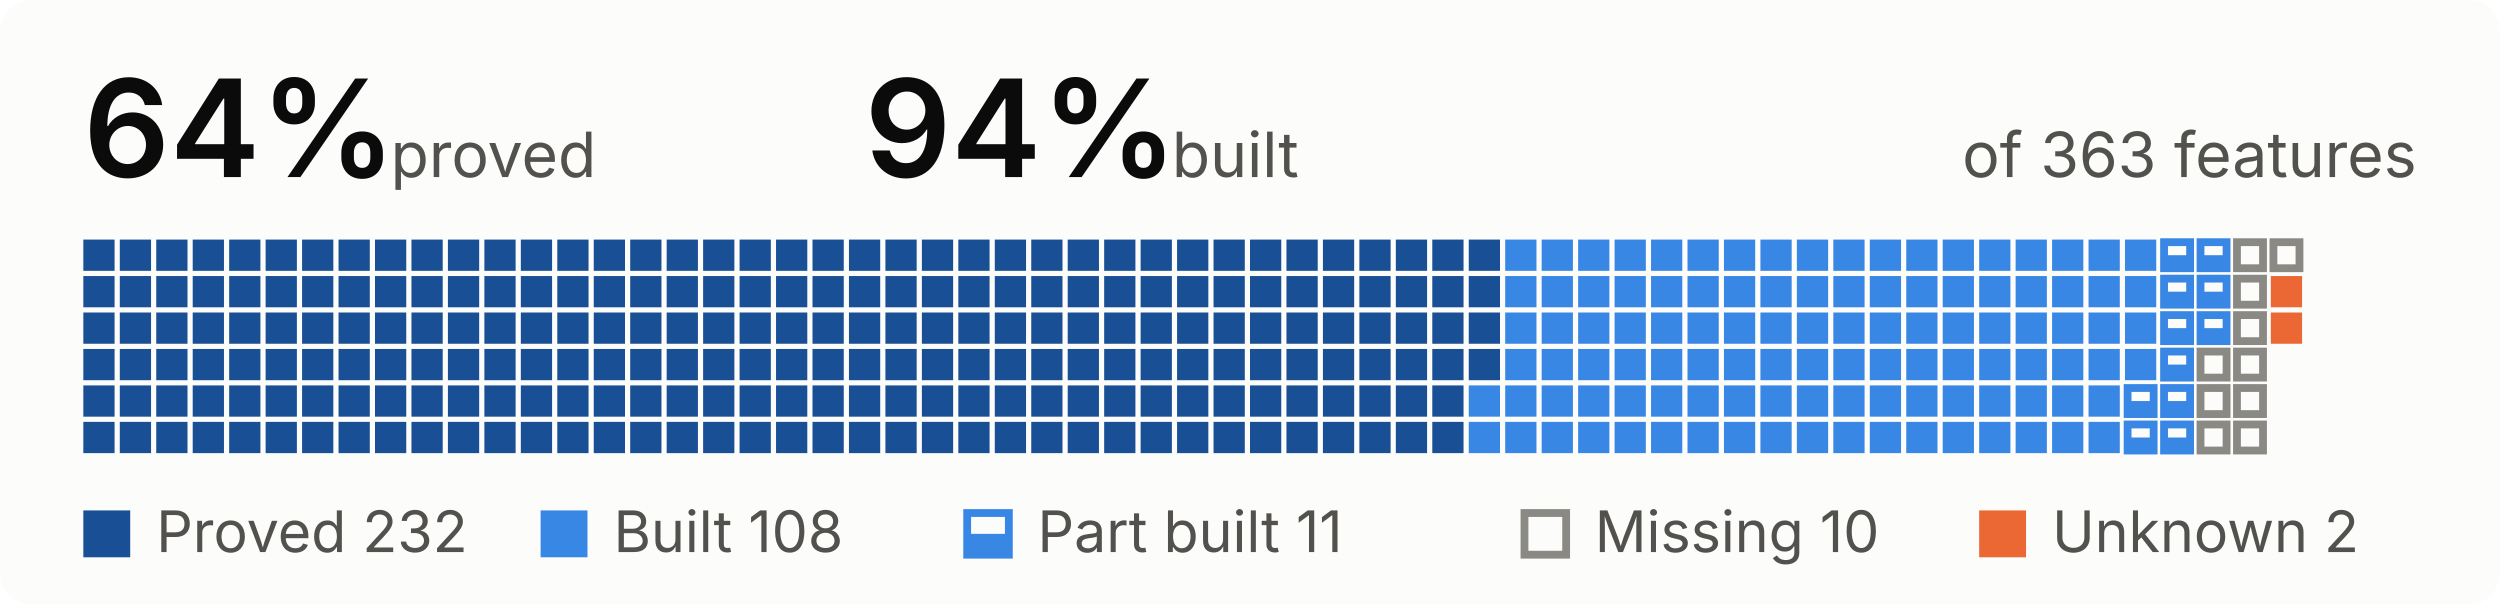
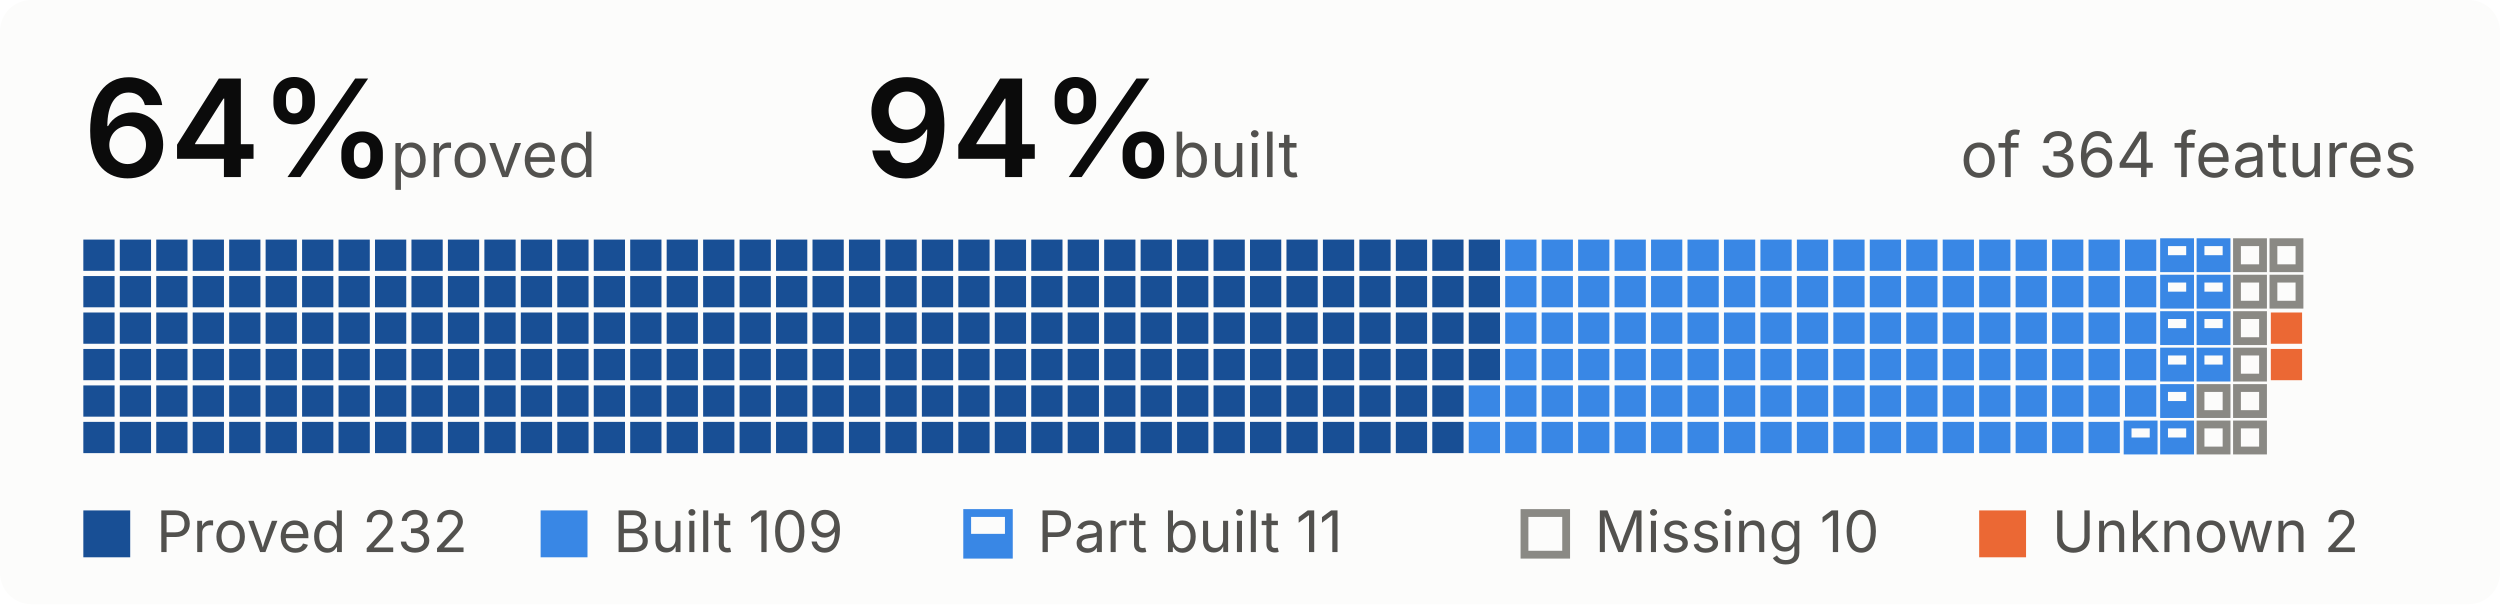
- <svg xmlns="http://www.w3.org/2000/svg" width="480" height="116" viewBox="0 0 480 116" role="img" aria-label="64 percent proved, 94 percent built, of 363 features">
+ <svg xmlns="http://www.w3.org/2000/svg" width="480" height="116" viewBox="0 0 480 116" role="img" aria-label="64 percent proved, 94 percent built, of 364 features">
  <style>
.bg{fill:#fcfcfb}.t{fill:#0b0b0b}.s{fill:#52514e}.rule{fill:#e1e0d9}
.proved{fill:#184f95}.built{fill:#3987e5}.unknown{fill:#eb6834}
.part-o{fill:none;stroke:#3987e5;stroke-width:1.5}.part-f{fill:#3987e5}
.missing{fill:none;stroke:#8a8984;stroke-width:1.5}
.pass{fill:#184f95}.fail{fill:#eb6834}.none{fill:none;stroke:#8a8984;stroke-width:1.5}
@media (prefers-color-scheme:dark){
.bg{fill:#1a1a19}.t{fill:#f0efec}.s{fill:#c3c2b7}.rule{fill:#383835}
.proved{fill:#86b6ef}.built{fill:#3987e5}.unknown{fill:#d95926}
.part-o{stroke:#3987e5}.part-f{fill:#3987e5}
.missing{stroke:#8d8c85}
.pass{fill:#86b6ef}.fail{fill:#d95926}.none{stroke:#8d8c85}
}
text{font-family:system-ui,-apple-system,"Segoe UI",sans-serif;font-size:12px}
.big{font-size:26px;font-weight:600}.b{font-weight:600}.xs{font-size:11px}
</style>
  <rect width="480" height="116" rx="6" class="bg" />
  <text x="16.0" y="34.0" class="t big">64%</text>
  <text x="75.0" y="34.0" class="s">proved</text>
  <text x="166.0" y="34.0" class="t big">94%</text>
  <text x="225.0" y="34.0" class="s">built</text>
-   <text x="464.0" y="34.0" class="s" text-anchor="end">of 363 features</text>
+   <text x="464.0" y="34.0" class="s" text-anchor="end">of 364 features</text>
  <rect x="16.0" y="46.0" width="6" height="6" class="proved" />
  <rect x="16.0" y="53.0" width="6" height="6" class="proved" />
  <rect x="16.0" y="60.0" width="6" height="6" class="proved" />
  <rect x="16.0" y="67.0" width="6" height="6" class="proved" />
  <rect x="16.0" y="74.0" width="6" height="6" class="proved" />
  <rect x="16.0" y="81.0" width="6" height="6" class="proved" />
  <rect x="23.0" y="46.0" width="6" height="6" class="proved" />
  <rect x="23.0" y="53.0" width="6" height="6" class="proved" />
  <rect x="23.0" y="60.0" width="6" height="6" class="proved" />
  <rect x="23.0" y="67.0" width="6" height="6" class="proved" />
  <rect x="23.0" y="74.0" width="6" height="6" class="proved" />
  <rect x="23.0" y="81.0" width="6" height="6" class="proved" />
  <rect x="30.0" y="46.0" width="6" height="6" class="proved" />
  <rect x="30.0" y="53.0" width="6" height="6" class="proved" />
  <rect x="30.0" y="60.0" width="6" height="6" class="proved" />
  <rect x="30.0" y="67.0" width="6" height="6" class="proved" />
  <rect x="30.0" y="74.0" width="6" height="6" class="proved" />
  <rect x="30.0" y="81.0" width="6" height="6" class="proved" />
  <rect x="37.0" y="46.0" width="6" height="6" class="proved" />
  <rect x="37.0" y="53.0" width="6" height="6" class="proved" />
  <rect x="37.0" y="60.0" width="6" height="6" class="proved" />
  <rect x="37.0" y="67.0" width="6" height="6" class="proved" />
  <rect x="37.0" y="74.0" width="6" height="6" class="proved" />
  <rect x="37.0" y="81.0" width="6" height="6" class="proved" />
  <rect x="44.0" y="46.0" width="6" height="6" class="proved" />
  <rect x="44.0" y="53.0" width="6" height="6" class="proved" />
  <rect x="44.0" y="60.0" width="6" height="6" class="proved" />
  <rect x="44.0" y="67.0" width="6" height="6" class="proved" />
  <rect x="44.0" y="74.0" width="6" height="6" class="proved" />
  <rect x="44.0" y="81.0" width="6" height="6" class="proved" />
  <rect x="51.0" y="46.0" width="6" height="6" class="proved" />
  <rect x="51.0" y="53.0" width="6" height="6" class="proved" />
  <rect x="51.0" y="60.0" width="6" height="6" class="proved" />
  <rect x="51.0" y="67.0" width="6" height="6" class="proved" />
  <rect x="51.0" y="74.0" width="6" height="6" class="proved" />
  <rect x="51.0" y="81.0" width="6" height="6" class="proved" />
  <rect x="58.0" y="46.0" width="6" height="6" class="proved" />
  <rect x="58.0" y="53.0" width="6" height="6" class="proved" />
  <rect x="58.0" y="60.0" width="6" height="6" class="proved" />
  <rect x="58.0" y="67.0" width="6" height="6" class="proved" />
  <rect x="58.0" y="74.0" width="6" height="6" class="proved" />
  <rect x="58.0" y="81.0" width="6" height="6" class="proved" />
  <rect x="65.0" y="46.0" width="6" height="6" class="proved" />
  <rect x="65.0" y="53.0" width="6" height="6" class="proved" />
  <rect x="65.0" y="60.0" width="6" height="6" class="proved" />
  <rect x="65.0" y="67.0" width="6" height="6" class="proved" />
  <rect x="65.0" y="74.0" width="6" height="6" class="proved" />
  <rect x="65.0" y="81.0" width="6" height="6" class="proved" />
  <rect x="72.0" y="46.0" width="6" height="6" class="proved" />
  <rect x="72.0" y="53.0" width="6" height="6" class="proved" />
  <rect x="72.0" y="60.0" width="6" height="6" class="proved" />
  <rect x="72.0" y="67.0" width="6" height="6" class="proved" />
  <rect x="72.0" y="74.0" width="6" height="6" class="proved" />
  <rect x="72.0" y="81.0" width="6" height="6" class="proved" />
  <rect x="79.0" y="46.0" width="6" height="6" class="proved" />
  <rect x="79.0" y="53.0" width="6" height="6" class="proved" />
  <rect x="79.0" y="60.0" width="6" height="6" class="proved" />
  <rect x="79.0" y="67.0" width="6" height="6" class="proved" />
  <rect x="79.0" y="74.0" width="6" height="6" class="proved" />
  <rect x="79.0" y="81.0" width="6" height="6" class="proved" />
  <rect x="86.0" y="46.0" width="6" height="6" class="proved" />
  <rect x="86.0" y="53.0" width="6" height="6" class="proved" />
  <rect x="86.0" y="60.0" width="6" height="6" class="proved" />
  <rect x="86.0" y="67.0" width="6" height="6" class="proved" />
  <rect x="86.0" y="74.0" width="6" height="6" class="proved" />
  <rect x="86.0" y="81.0" width="6" height="6" class="proved" />
  <rect x="93.0" y="46.0" width="6" height="6" class="proved" />
  <rect x="93.0" y="53.0" width="6" height="6" class="proved" />
  <rect x="93.0" y="60.0" width="6" height="6" class="proved" />
  <rect x="93.0" y="67.0" width="6" height="6" class="proved" />
  <rect x="93.0" y="74.0" width="6" height="6" class="proved" />
  <rect x="93.0" y="81.0" width="6" height="6" class="proved" />
  <rect x="100.0" y="46.0" width="6" height="6" class="proved" />
  <rect x="100.0" y="53.0" width="6" height="6" class="proved" />
  <rect x="100.0" y="60.0" width="6" height="6" class="proved" />
  <rect x="100.0" y="67.0" width="6" height="6" class="proved" />
  <rect x="100.0" y="74.0" width="6" height="6" class="proved" />
  <rect x="100.0" y="81.0" width="6" height="6" class="proved" />
  <rect x="107.0" y="46.0" width="6" height="6" class="proved" />
  <rect x="107.0" y="53.0" width="6" height="6" class="proved" />
  <rect x="107.0" y="60.0" width="6" height="6" class="proved" />
  <rect x="107.0" y="67.0" width="6" height="6" class="proved" />
  <rect x="107.0" y="74.0" width="6" height="6" class="proved" />
  <rect x="107.0" y="81.0" width="6" height="6" class="proved" />
  <rect x="114.0" y="46.0" width="6" height="6" class="proved" />
  <rect x="114.0" y="53.0" width="6" height="6" class="proved" />
  <rect x="114.0" y="60.0" width="6" height="6" class="proved" />
  <rect x="114.0" y="67.0" width="6" height="6" class="proved" />
  <rect x="114.0" y="74.0" width="6" height="6" class="proved" />
  <rect x="114.0" y="81.0" width="6" height="6" class="proved" />
  <rect x="121.0" y="46.0" width="6" height="6" class="proved" />
  <rect x="121.0" y="53.0" width="6" height="6" class="proved" />
  <rect x="121.0" y="60.0" width="6" height="6" class="proved" />
  <rect x="121.0" y="67.0" width="6" height="6" class="proved" />
  <rect x="121.0" y="74.0" width="6" height="6" class="proved" />
  <rect x="121.0" y="81.0" width="6" height="6" class="proved" />
  <rect x="128.0" y="46.0" width="6" height="6" class="proved" />
  <rect x="128.0" y="53.0" width="6" height="6" class="proved" />
  <rect x="128.0" y="60.0" width="6" height="6" class="proved" />
  <rect x="128.0" y="67.0" width="6" height="6" class="proved" />
  <rect x="128.0" y="74.0" width="6" height="6" class="proved" />
  <rect x="128.0" y="81.0" width="6" height="6" class="proved" />
  <rect x="135.0" y="46.0" width="6" height="6" class="proved" />
  <rect x="135.0" y="53.0" width="6" height="6" class="proved" />
  <rect x="135.0" y="60.0" width="6" height="6" class="proved" />
  <rect x="135.0" y="67.0" width="6" height="6" class="proved" />
  <rect x="135.0" y="74.0" width="6" height="6" class="proved" />
  <rect x="135.0" y="81.0" width="6" height="6" class="proved" />
  <rect x="142.0" y="46.0" width="6" height="6" class="proved" />
  <rect x="142.0" y="53.0" width="6" height="6" class="proved" />
  <rect x="142.0" y="60.0" width="6" height="6" class="proved" />
  <rect x="142.0" y="67.0" width="6" height="6" class="proved" />
  <rect x="142.0" y="74.0" width="6" height="6" class="proved" />
  <rect x="142.0" y="81.0" width="6" height="6" class="proved" />
  <rect x="149.0" y="46.0" width="6" height="6" class="proved" />
  <rect x="149.0" y="53.0" width="6" height="6" class="proved" />
  <rect x="149.0" y="60.0" width="6" height="6" class="proved" />
  <rect x="149.0" y="67.0" width="6" height="6" class="proved" />
  <rect x="149.0" y="74.0" width="6" height="6" class="proved" />
  <rect x="149.0" y="81.0" width="6" height="6" class="proved" />
  <rect x="156.0" y="46.0" width="6" height="6" class="proved" />
  <rect x="156.0" y="53.0" width="6" height="6" class="proved" />
  <rect x="156.0" y="60.0" width="6" height="6" class="proved" />
  <rect x="156.0" y="67.0" width="6" height="6" class="proved" />
  <rect x="156.0" y="74.0" width="6" height="6" class="proved" />
  <rect x="156.0" y="81.0" width="6" height="6" class="proved" />
  <rect x="163.0" y="46.0" width="6" height="6" class="proved" />
  <rect x="163.0" y="53.0" width="6" height="6" class="proved" />
  <rect x="163.0" y="60.0" width="6" height="6" class="proved" />
  <rect x="163.0" y="67.0" width="6" height="6" class="proved" />
  <rect x="163.0" y="74.0" width="6" height="6" class="proved" />
  <rect x="163.0" y="81.0" width="6" height="6" class="proved" />
  <rect x="170.0" y="46.0" width="6" height="6" class="proved" />
  <rect x="170.0" y="53.0" width="6" height="6" class="proved" />
  <rect x="170.0" y="60.0" width="6" height="6" class="proved" />
  <rect x="170.0" y="67.0" width="6" height="6" class="proved" />
  <rect x="170.0" y="74.0" width="6" height="6" class="proved" />
  <rect x="170.0" y="81.0" width="6" height="6" class="proved" />
  <rect x="177.0" y="46.0" width="6" height="6" class="proved" />
  <rect x="177.0" y="53.0" width="6" height="6" class="proved" />
  <rect x="177.0" y="60.0" width="6" height="6" class="proved" />
  <rect x="177.0" y="67.0" width="6" height="6" class="proved" />
  <rect x="177.0" y="74.0" width="6" height="6" class="proved" />
  <rect x="177.0" y="81.0" width="6" height="6" class="proved" />
  <rect x="184.0" y="46.0" width="6" height="6" class="proved" />
  <rect x="184.0" y="53.0" width="6" height="6" class="proved" />
  <rect x="184.0" y="60.0" width="6" height="6" class="proved" />
  <rect x="184.0" y="67.0" width="6" height="6" class="proved" />
  <rect x="184.0" y="74.0" width="6" height="6" class="proved" />
  <rect x="184.0" y="81.0" width="6" height="6" class="proved" />
  <rect x="191.0" y="46.0" width="6" height="6" class="proved" />
  <rect x="191.0" y="53.0" width="6" height="6" class="proved" />
  <rect x="191.0" y="60.0" width="6" height="6" class="proved" />
  <rect x="191.0" y="67.0" width="6" height="6" class="proved" />
  <rect x="191.0" y="74.0" width="6" height="6" class="proved" />
  <rect x="191.0" y="81.0" width="6" height="6" class="proved" />
  <rect x="198.0" y="46.0" width="6" height="6" class="proved" />
  <rect x="198.0" y="53.0" width="6" height="6" class="proved" />
  <rect x="198.0" y="60.0" width="6" height="6" class="proved" />
  <rect x="198.0" y="67.0" width="6" height="6" class="proved" />
  <rect x="198.0" y="74.0" width="6" height="6" class="proved" />
  <rect x="198.0" y="81.0" width="6" height="6" class="proved" />
  <rect x="205.0" y="46.0" width="6" height="6" class="proved" />
  <rect x="205.0" y="53.0" width="6" height="6" class="proved" />
  <rect x="205.0" y="60.0" width="6" height="6" class="proved" />
  <rect x="205.0" y="67.0" width="6" height="6" class="proved" />
  <rect x="205.0" y="74.0" width="6" height="6" class="proved" />
  <rect x="205.0" y="81.0" width="6" height="6" class="proved" />
  <rect x="212.0" y="46.0" width="6" height="6" class="proved" />
  <rect x="212.0" y="53.0" width="6" height="6" class="proved" />
  <rect x="212.0" y="60.0" width="6" height="6" class="proved" />
  <rect x="212.0" y="67.0" width="6" height="6" class="proved" />
  <rect x="212.0" y="74.0" width="6" height="6" class="proved" />
  <rect x="212.0" y="81.0" width="6" height="6" class="proved" />
  <rect x="219.0" y="46.0" width="6" height="6" class="proved" />
  <rect x="219.0" y="53.0" width="6" height="6" class="proved" />
  <rect x="219.0" y="60.0" width="6" height="6" class="proved" />
  <rect x="219.0" y="67.0" width="6" height="6" class="proved" />
  <rect x="219.0" y="74.0" width="6" height="6" class="proved" />
  <rect x="219.0" y="81.0" width="6" height="6" class="proved" />
  <rect x="226.0" y="46.0" width="6" height="6" class="proved" />
  <rect x="226.0" y="53.0" width="6" height="6" class="proved" />
  <rect x="226.0" y="60.0" width="6" height="6" class="proved" />
  <rect x="226.0" y="67.0" width="6" height="6" class="proved" />
  <rect x="226.0" y="74.0" width="6" height="6" class="proved" />
  <rect x="226.0" y="81.0" width="6" height="6" class="proved" />
  <rect x="233.0" y="46.0" width="6" height="6" class="proved" />
  <rect x="233.0" y="53.0" width="6" height="6" class="proved" />
  <rect x="233.0" y="60.0" width="6" height="6" class="proved" />
  <rect x="233.0" y="67.0" width="6" height="6" class="proved" />
  <rect x="233.0" y="74.0" width="6" height="6" class="proved" />
  <rect x="233.0" y="81.0" width="6" height="6" class="proved" />
  <rect x="240.0" y="46.0" width="6" height="6" class="proved" />
  <rect x="240.0" y="53.0" width="6" height="6" class="proved" />
  <rect x="240.0" y="60.0" width="6" height="6" class="proved" />
  <rect x="240.0" y="67.0" width="6" height="6" class="proved" />
  <rect x="240.0" y="74.0" width="6" height="6" class="proved" />
  <rect x="240.0" y="81.0" width="6" height="6" class="proved" />
  <rect x="247.0" y="46.0" width="6" height="6" class="proved" />
  <rect x="247.0" y="53.0" width="6" height="6" class="proved" />
  <rect x="247.0" y="60.0" width="6" height="6" class="proved" />
  <rect x="247.0" y="67.0" width="6" height="6" class="proved" />
  <rect x="247.0" y="74.0" width="6" height="6" class="proved" />
  <rect x="247.0" y="81.0" width="6" height="6" class="proved" />
  <rect x="254.0" y="46.0" width="6" height="6" class="proved" />
  <rect x="254.0" y="53.0" width="6" height="6" class="proved" />
  <rect x="254.0" y="60.0" width="6" height="6" class="proved" />
  <rect x="254.0" y="67.0" width="6" height="6" class="proved" />
  <rect x="254.0" y="74.0" width="6" height="6" class="proved" />
  <rect x="254.0" y="81.0" width="6" height="6" class="proved" />
  <rect x="261.0" y="46.0" width="6" height="6" class="proved" />
  <rect x="261.0" y="53.0" width="6" height="6" class="proved" />
  <rect x="261.0" y="60.0" width="6" height="6" class="proved" />
  <rect x="261.0" y="67.0" width="6" height="6" class="proved" />
  <rect x="261.0" y="74.0" width="6" height="6" class="proved" />
  <rect x="261.0" y="81.0" width="6" height="6" class="proved" />
  <rect x="268.0" y="46.0" width="6" height="6" class="proved" />
  <rect x="268.0" y="53.0" width="6" height="6" class="proved" />
  <rect x="268.0" y="60.0" width="6" height="6" class="proved" />
  <rect x="268.0" y="67.0" width="6" height="6" class="proved" />
  <rect x="268.0" y="74.0" width="6" height="6" class="proved" />
  <rect x="268.0" y="81.0" width="6" height="6" class="proved" />
  <rect x="275.0" y="46.0" width="6" height="6" class="proved" />
  <rect x="275.0" y="53.0" width="6" height="6" class="proved" />
  <rect x="275.0" y="60.0" width="6" height="6" class="proved" />
  <rect x="275.0" y="67.0" width="6" height="6" class="proved" />
  <rect x="275.0" y="74.0" width="6" height="6" class="proved" />
  <rect x="275.0" y="81.0" width="6" height="6" class="proved" />
  <rect x="282.0" y="46.0" width="6" height="6" class="proved" />
  <rect x="282.0" y="53.0" width="6" height="6" class="proved" />
  <rect x="282.0" y="60.0" width="6" height="6" class="proved" />
  <rect x="282.0" y="67.0" width="6" height="6" class="proved" />
  <rect x="282.0" y="74.0" width="6" height="6" class="built" />
  <rect x="282.0" y="81.0" width="6" height="6" class="built" />
  <rect x="289.0" y="46.0" width="6" height="6" class="built" />
  <rect x="289.0" y="53.0" width="6" height="6" class="built" />
  <rect x="289.0" y="60.0" width="6" height="6" class="built" />
  <rect x="289.0" y="67.0" width="6" height="6" class="built" />
  <rect x="289.0" y="74.0" width="6" height="6" class="built" />
  <rect x="289.0" y="81.0" width="6" height="6" class="built" />
  <rect x="296.0" y="46.0" width="6" height="6" class="built" />
  <rect x="296.0" y="53.0" width="6" height="6" class="built" />
  <rect x="296.0" y="60.0" width="6" height="6" class="built" />
  <rect x="296.0" y="67.0" width="6" height="6" class="built" />
  <rect x="296.0" y="74.0" width="6" height="6" class="built" />
  <rect x="296.0" y="81.0" width="6" height="6" class="built" />
  <rect x="303.0" y="46.0" width="6" height="6" class="built" />
  <rect x="303.0" y="53.0" width="6" height="6" class="built" />
  <rect x="303.0" y="60.0" width="6" height="6" class="built" />
  <rect x="303.0" y="67.0" width="6" height="6" class="built" />
  <rect x="303.0" y="74.0" width="6" height="6" class="built" />
  <rect x="303.0" y="81.0" width="6" height="6" class="built" />
  <rect x="310.0" y="46.0" width="6" height="6" class="built" />
  <rect x="310.0" y="53.0" width="6" height="6" class="built" />
  <rect x="310.0" y="60.0" width="6" height="6" class="built" />
  <rect x="310.0" y="67.0" width="6" height="6" class="built" />
  <rect x="310.0" y="74.0" width="6" height="6" class="built" />
  <rect x="310.0" y="81.0" width="6" height="6" class="built" />
  <rect x="317.0" y="46.0" width="6" height="6" class="built" />
  <rect x="317.0" y="53.0" width="6" height="6" class="built" />
  <rect x="317.0" y="60.0" width="6" height="6" class="built" />
  <rect x="317.0" y="67.0" width="6" height="6" class="built" />
  <rect x="317.0" y="74.0" width="6" height="6" class="built" />
  <rect x="317.0" y="81.0" width="6" height="6" class="built" />
  <rect x="324.0" y="46.0" width="6" height="6" class="built" />
  <rect x="324.0" y="53.0" width="6" height="6" class="built" />
  <rect x="324.0" y="60.0" width="6" height="6" class="built" />
  <rect x="324.0" y="67.0" width="6" height="6" class="built" />
  <rect x="324.0" y="74.0" width="6" height="6" class="built" />
  <rect x="324.0" y="81.0" width="6" height="6" class="built" />
  <rect x="331.0" y="46.0" width="6" height="6" class="built" />
  <rect x="331.0" y="53.0" width="6" height="6" class="built" />
  <rect x="331.0" y="60.0" width="6" height="6" class="built" />
  <rect x="331.0" y="67.0" width="6" height="6" class="built" />
  <rect x="331.0" y="74.0" width="6" height="6" class="built" />
  <rect x="331.0" y="81.0" width="6" height="6" class="built" />
  <rect x="338.0" y="46.0" width="6" height="6" class="built" />
  <rect x="338.0" y="53.0" width="6" height="6" class="built" />
  <rect x="338.0" y="60.0" width="6" height="6" class="built" />
  <rect x="338.0" y="67.0" width="6" height="6" class="built" />
  <rect x="338.0" y="74.0" width="6" height="6" class="built" />
  <rect x="338.0" y="81.0" width="6" height="6" class="built" />
  <rect x="345.0" y="46.0" width="6" height="6" class="built" />
  <rect x="345.0" y="53.0" width="6" height="6" class="built" />
  <rect x="345.0" y="60.0" width="6" height="6" class="built" />
  <rect x="345.0" y="67.0" width="6" height="6" class="built" />
  <rect x="345.0" y="74.0" width="6" height="6" class="built" />
  <rect x="345.0" y="81.0" width="6" height="6" class="built" />
  <rect x="352.0" y="46.0" width="6" height="6" class="built" />
  <rect x="352.0" y="53.0" width="6" height="6" class="built" />
  <rect x="352.0" y="60.0" width="6" height="6" class="built" />
  <rect x="352.0" y="67.0" width="6" height="6" class="built" />
  <rect x="352.0" y="74.0" width="6" height="6" class="built" />
  <rect x="352.0" y="81.0" width="6" height="6" class="built" />
  <rect x="359.0" y="46.0" width="6" height="6" class="built" />
  <rect x="359.0" y="53.0" width="6" height="6" class="built" />
  <rect x="359.0" y="60.0" width="6" height="6" class="built" />
  <rect x="359.0" y="67.0" width="6" height="6" class="built" />
  <rect x="359.0" y="74.0" width="6" height="6" class="built" />
  <rect x="359.0" y="81.0" width="6" height="6" class="built" />
  <rect x="366.0" y="46.0" width="6" height="6" class="built" />
  <rect x="366.0" y="53.0" width="6" height="6" class="built" />
  <rect x="366.0" y="60.0" width="6" height="6" class="built" />
  <rect x="366.0" y="67.0" width="6" height="6" class="built" />
  <rect x="366.0" y="74.0" width="6" height="6" class="built" />
  <rect x="366.0" y="81.0" width="6" height="6" class="built" />
  <rect x="373.0" y="46.0" width="6" height="6" class="built" />
  <rect x="373.0" y="53.0" width="6" height="6" class="built" />
  <rect x="373.0" y="60.0" width="6" height="6" class="built" />
  <rect x="373.0" y="67.0" width="6" height="6" class="built" />
  <rect x="373.0" y="74.0" width="6" height="6" class="built" />
  <rect x="373.0" y="81.0" width="6" height="6" class="built" />
  <rect x="380.0" y="46.0" width="6" height="6" class="built" />
  <rect x="380.0" y="53.0" width="6" height="6" class="built" />
  <rect x="380.0" y="60.0" width="6" height="6" class="built" />
  <rect x="380.0" y="67.0" width="6" height="6" class="built" />
  <rect x="380.0" y="74.0" width="6" height="6" class="built" />
  <rect x="380.0" y="81.0" width="6" height="6" class="built" />
  <rect x="387.0" y="46.0" width="6" height="6" class="built" />
  <rect x="387.0" y="53.0" width="6" height="6" class="built" />
  <rect x="387.0" y="60.0" width="6" height="6" class="built" />
  <rect x="387.0" y="67.0" width="6" height="6" class="built" />
  <rect x="387.0" y="74.0" width="6" height="6" class="built" />
  <rect x="387.0" y="81.0" width="6" height="6" class="built" />
  <rect x="394.0" y="46.0" width="6" height="6" class="built" />
  <rect x="394.0" y="53.0" width="6" height="6" class="built" />
  <rect x="394.0" y="60.0" width="6" height="6" class="built" />
  <rect x="394.0" y="67.0" width="6" height="6" class="built" />
  <rect x="394.0" y="74.0" width="6" height="6" class="built" />
  <rect x="394.0" y="81.0" width="6" height="6" class="built" />
  <rect x="401.0" y="46.0" width="6" height="6" class="built" />
  <rect x="401.0" y="53.0" width="6" height="6" class="built" />
  <rect x="401.0" y="60.0" width="6" height="6" class="built" />
  <rect x="401.0" y="67.0" width="6" height="6" class="built" />
  <rect x="401.0" y="74.0" width="6" height="6" class="built" />
  <rect x="401.0" y="81.0" width="6" height="6" class="built" />
  <rect x="408.0" y="46.0" width="6" height="6" class="built" />
  <rect x="408.0" y="53.0" width="6" height="6" class="built" />
  <rect x="408.0" y="60.0" width="6" height="6" class="built" />
  <rect x="408.0" y="67.0" width="6" height="6" class="built" />
-   <rect x="408.5" y="74.5" width="5" height="5" fill="none" class="part-o" />
-   <rect x="408.0" y="77.0" width="6" height="3.0" class="part-f" />
+   <rect x="408.0" y="74.0" width="6" height="6" class="built" />
  <rect x="408.5" y="81.5" width="5" height="5" fill="none" class="part-o" />
  <rect x="408.0" y="84.0" width="6" height="3.0" class="part-f" />
  <rect x="415.5" y="46.5" width="5" height="5" fill="none" class="part-o" />
  <rect x="415.0" y="49.0" width="6" height="3.0" class="part-f" />
  <rect x="415.5" y="53.5" width="5" height="5" fill="none" class="part-o" />
  <rect x="415.0" y="56.0" width="6" height="3.0" class="part-f" />
  <rect x="415.5" y="60.5" width="5" height="5" fill="none" class="part-o" />
  <rect x="415.0" y="63.0" width="6" height="3.0" class="part-f" />
  <rect x="415.5" y="67.5" width="5" height="5" fill="none" class="part-o" />
  <rect x="415.0" y="70.0" width="6" height="3.0" class="part-f" />
  <rect x="415.5" y="74.5" width="5" height="5" fill="none" class="part-o" />
  <rect x="415.0" y="77.0" width="6" height="3.0" class="part-f" />
  <rect x="415.5" y="81.5" width="5" height="5" fill="none" class="part-o" />
  <rect x="415.0" y="84.0" width="6" height="3.0" class="part-f" />
  <rect x="422.5" y="46.5" width="5" height="5" fill="none" class="part-o" />
  <rect x="422.0" y="49.0" width="6" height="3.0" class="part-f" />
  <rect x="422.5" y="53.5" width="5" height="5" fill="none" class="part-o" />
  <rect x="422.0" y="56.0" width="6" height="3.0" class="part-f" />
  <rect x="422.5" y="60.5" width="5" height="5" fill="none" class="part-o" />
  <rect x="422.0" y="63.0" width="6" height="3.0" class="part-f" />
-   <rect x="422.5" y="67.5" width="5" height="5" fill="none" class="missing" />
+   <rect x="422.5" y="67.5" width="5" height="5" fill="none" class="part-o" />
+   <rect x="422.0" y="70.0" width="6" height="3.0" class="part-f" />
  <rect x="422.5" y="74.5" width="5" height="5" fill="none" class="missing" />
  <rect x="422.5" y="81.5" width="5" height="5" fill="none" class="missing" />
  <rect x="429.5" y="46.5" width="5" height="5" fill="none" class="missing" />
  <rect x="429.5" y="53.5" width="5" height="5" fill="none" class="missing" />
  <rect x="429.5" y="60.5" width="5" height="5" fill="none" class="missing" />
  <rect x="429.5" y="67.5" width="5" height="5" fill="none" class="missing" />
  <rect x="429.5" y="74.5" width="5" height="5" fill="none" class="missing" />
  <rect x="429.5" y="81.5" width="5" height="5" fill="none" class="missing" />
  <rect x="436.5" y="46.5" width="5" height="5" fill="none" class="missing" />
-   <rect x="436.0" y="53.0" width="6" height="6" class="unknown" />
+   <rect x="436.5" y="53.5" width="5" height="5" fill="none" class="missing" />
  <rect x="436.0" y="60.0" width="6" height="6" class="unknown" />
+   <rect x="436.0" y="67.0" width="6" height="6" class="unknown" />
  <rect x="16.0" y="98.0" width="9" height="9" class="proved" />
  <text x="30.0" y="106.0" class="s xs">Proved 232</text>
  <rect x="103.8" y="98.0" width="9" height="9" class="built" />
-   <text x="117.8" y="106.0" class="s xs">Built 108</text>
+   <text x="117.8" y="106.0" class="s xs">Built 109</text>
  <rect x="185.7" y="98.5" width="8" height="8" fill="none" class="part-o" />
  <rect x="185.2" y="102.5" width="9" height="4.5" class="part-f" />
  <text x="199.2" y="106.0" class="s xs">Part built 11</text>
  <rect x="292.7" y="98.5" width="8" height="8" fill="none" class="missing" />
  <text x="306.2" y="106.0" class="s xs">Missing 10</text>
  <rect x="380.0" y="98.0" width="9" height="9" class="unknown" />
  <text x="394.0" y="106.0" class="s xs">Unknown 2</text>
</svg>
